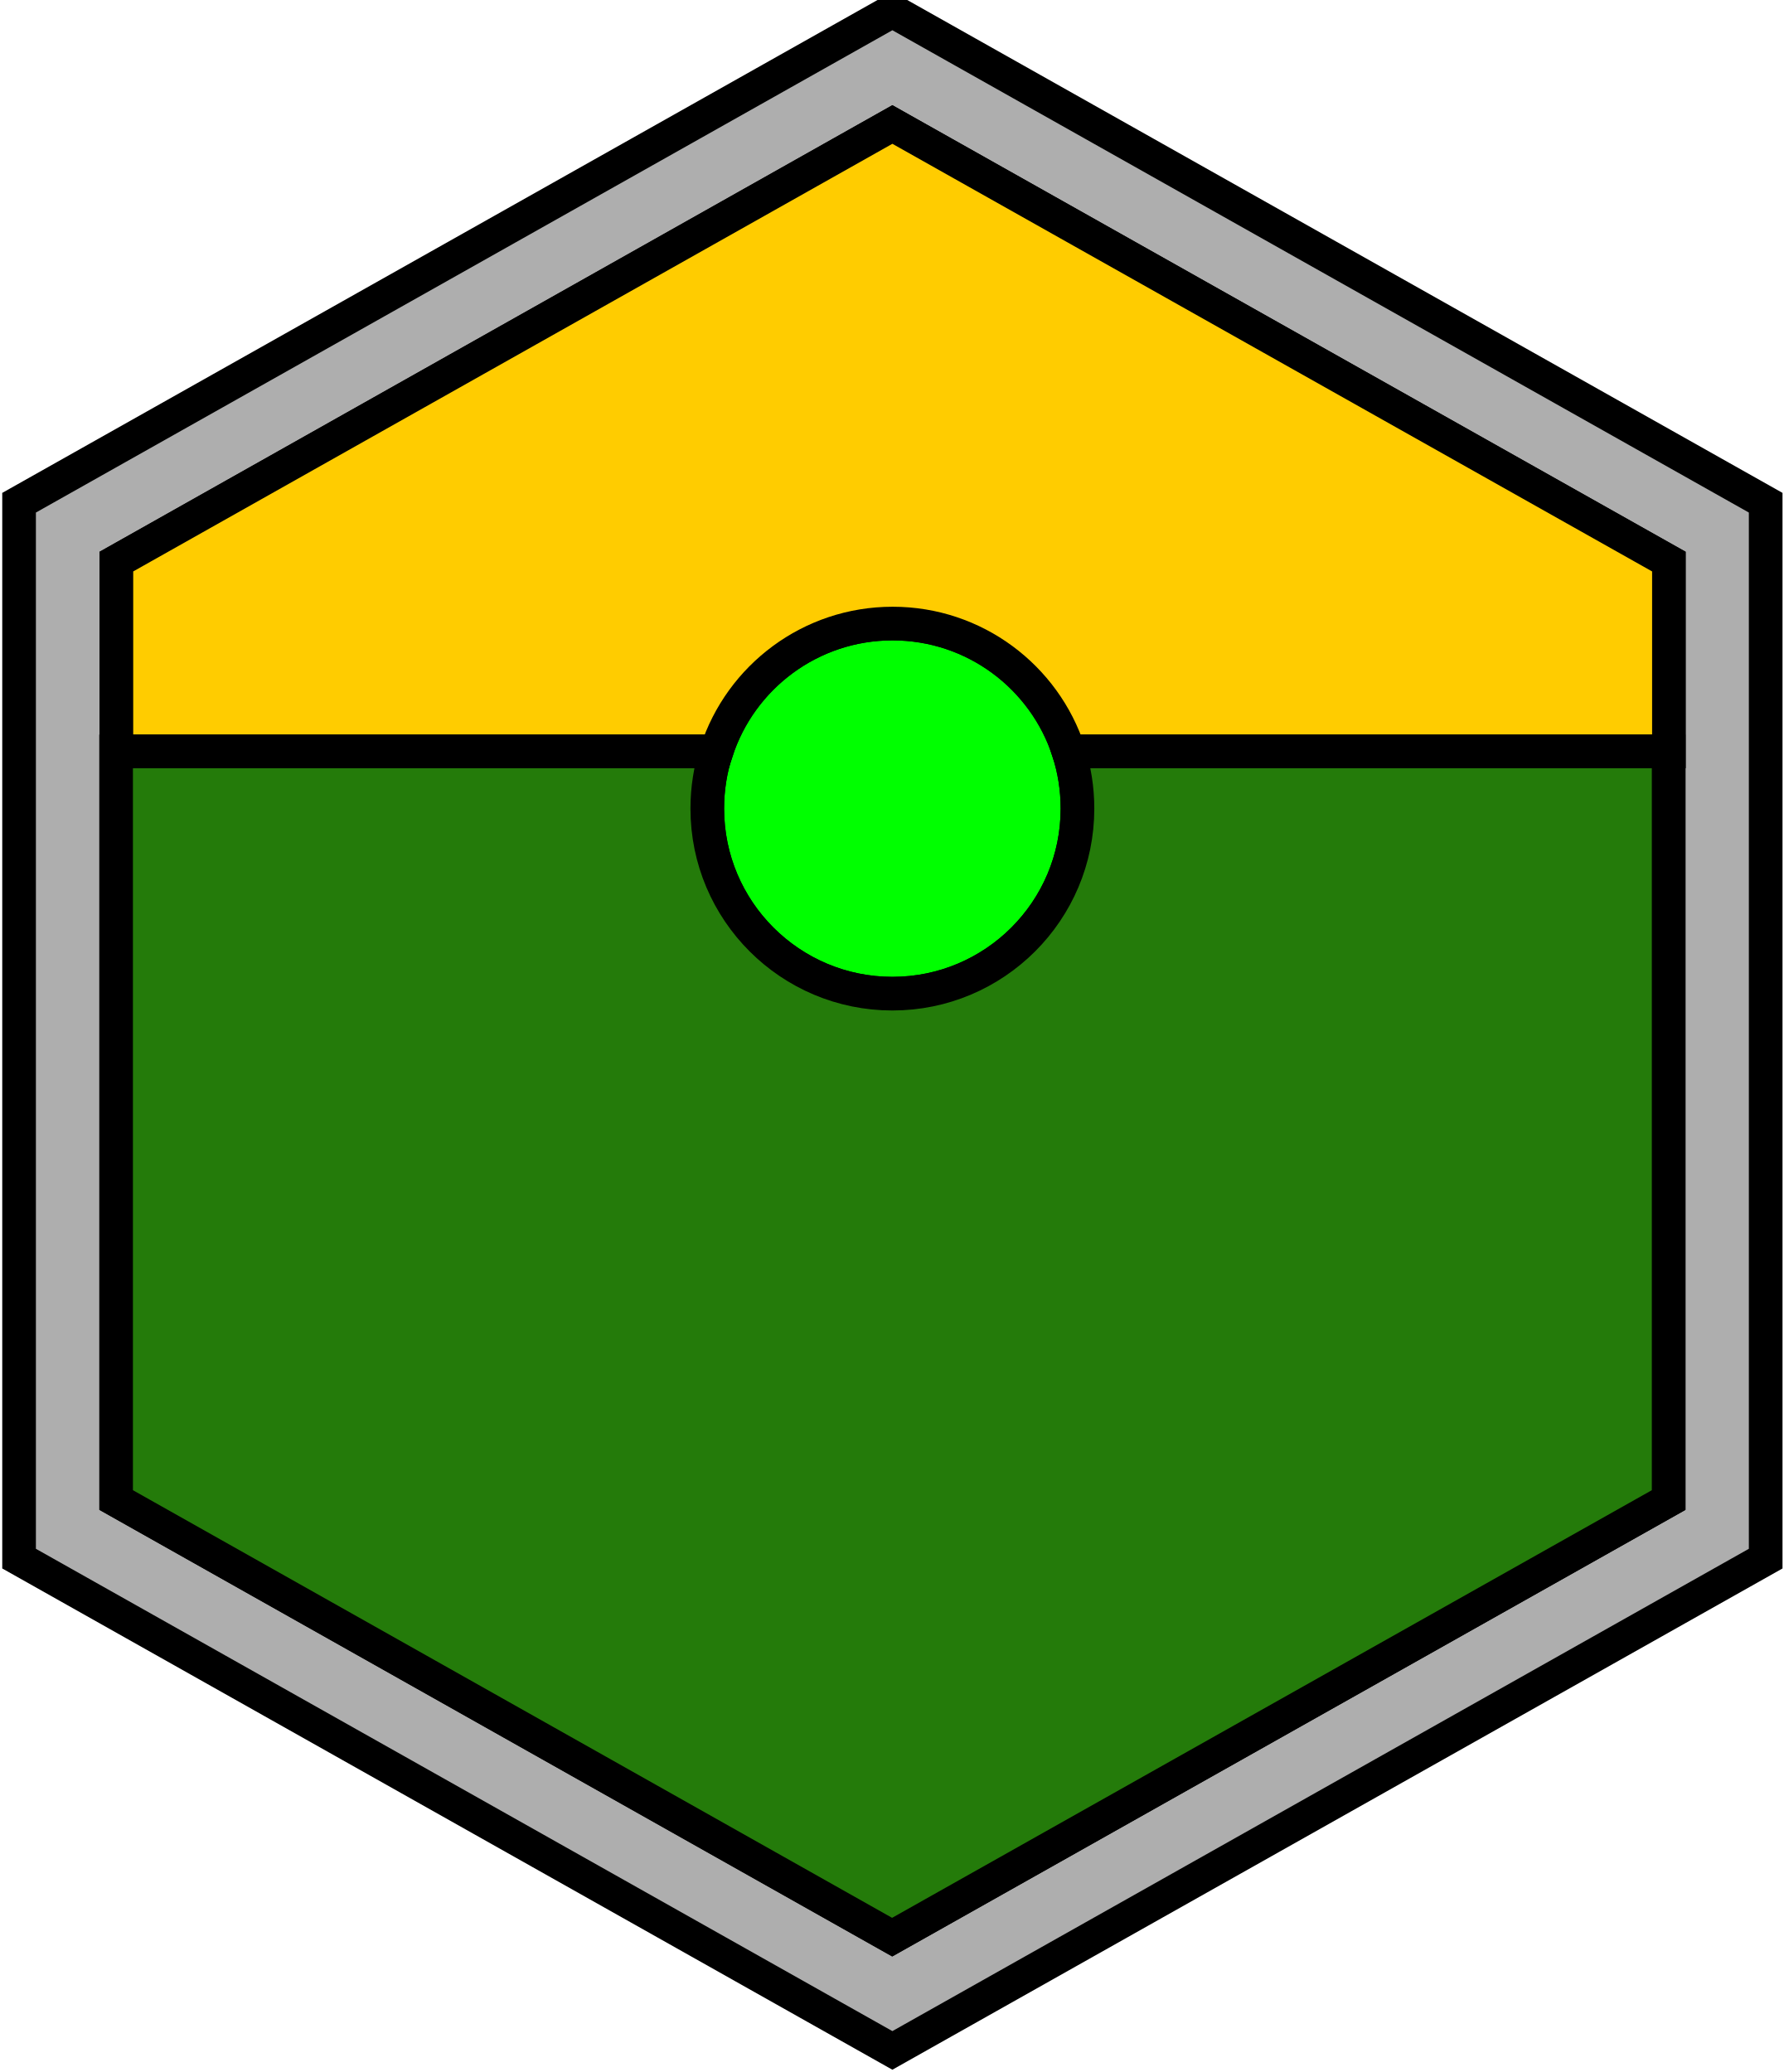
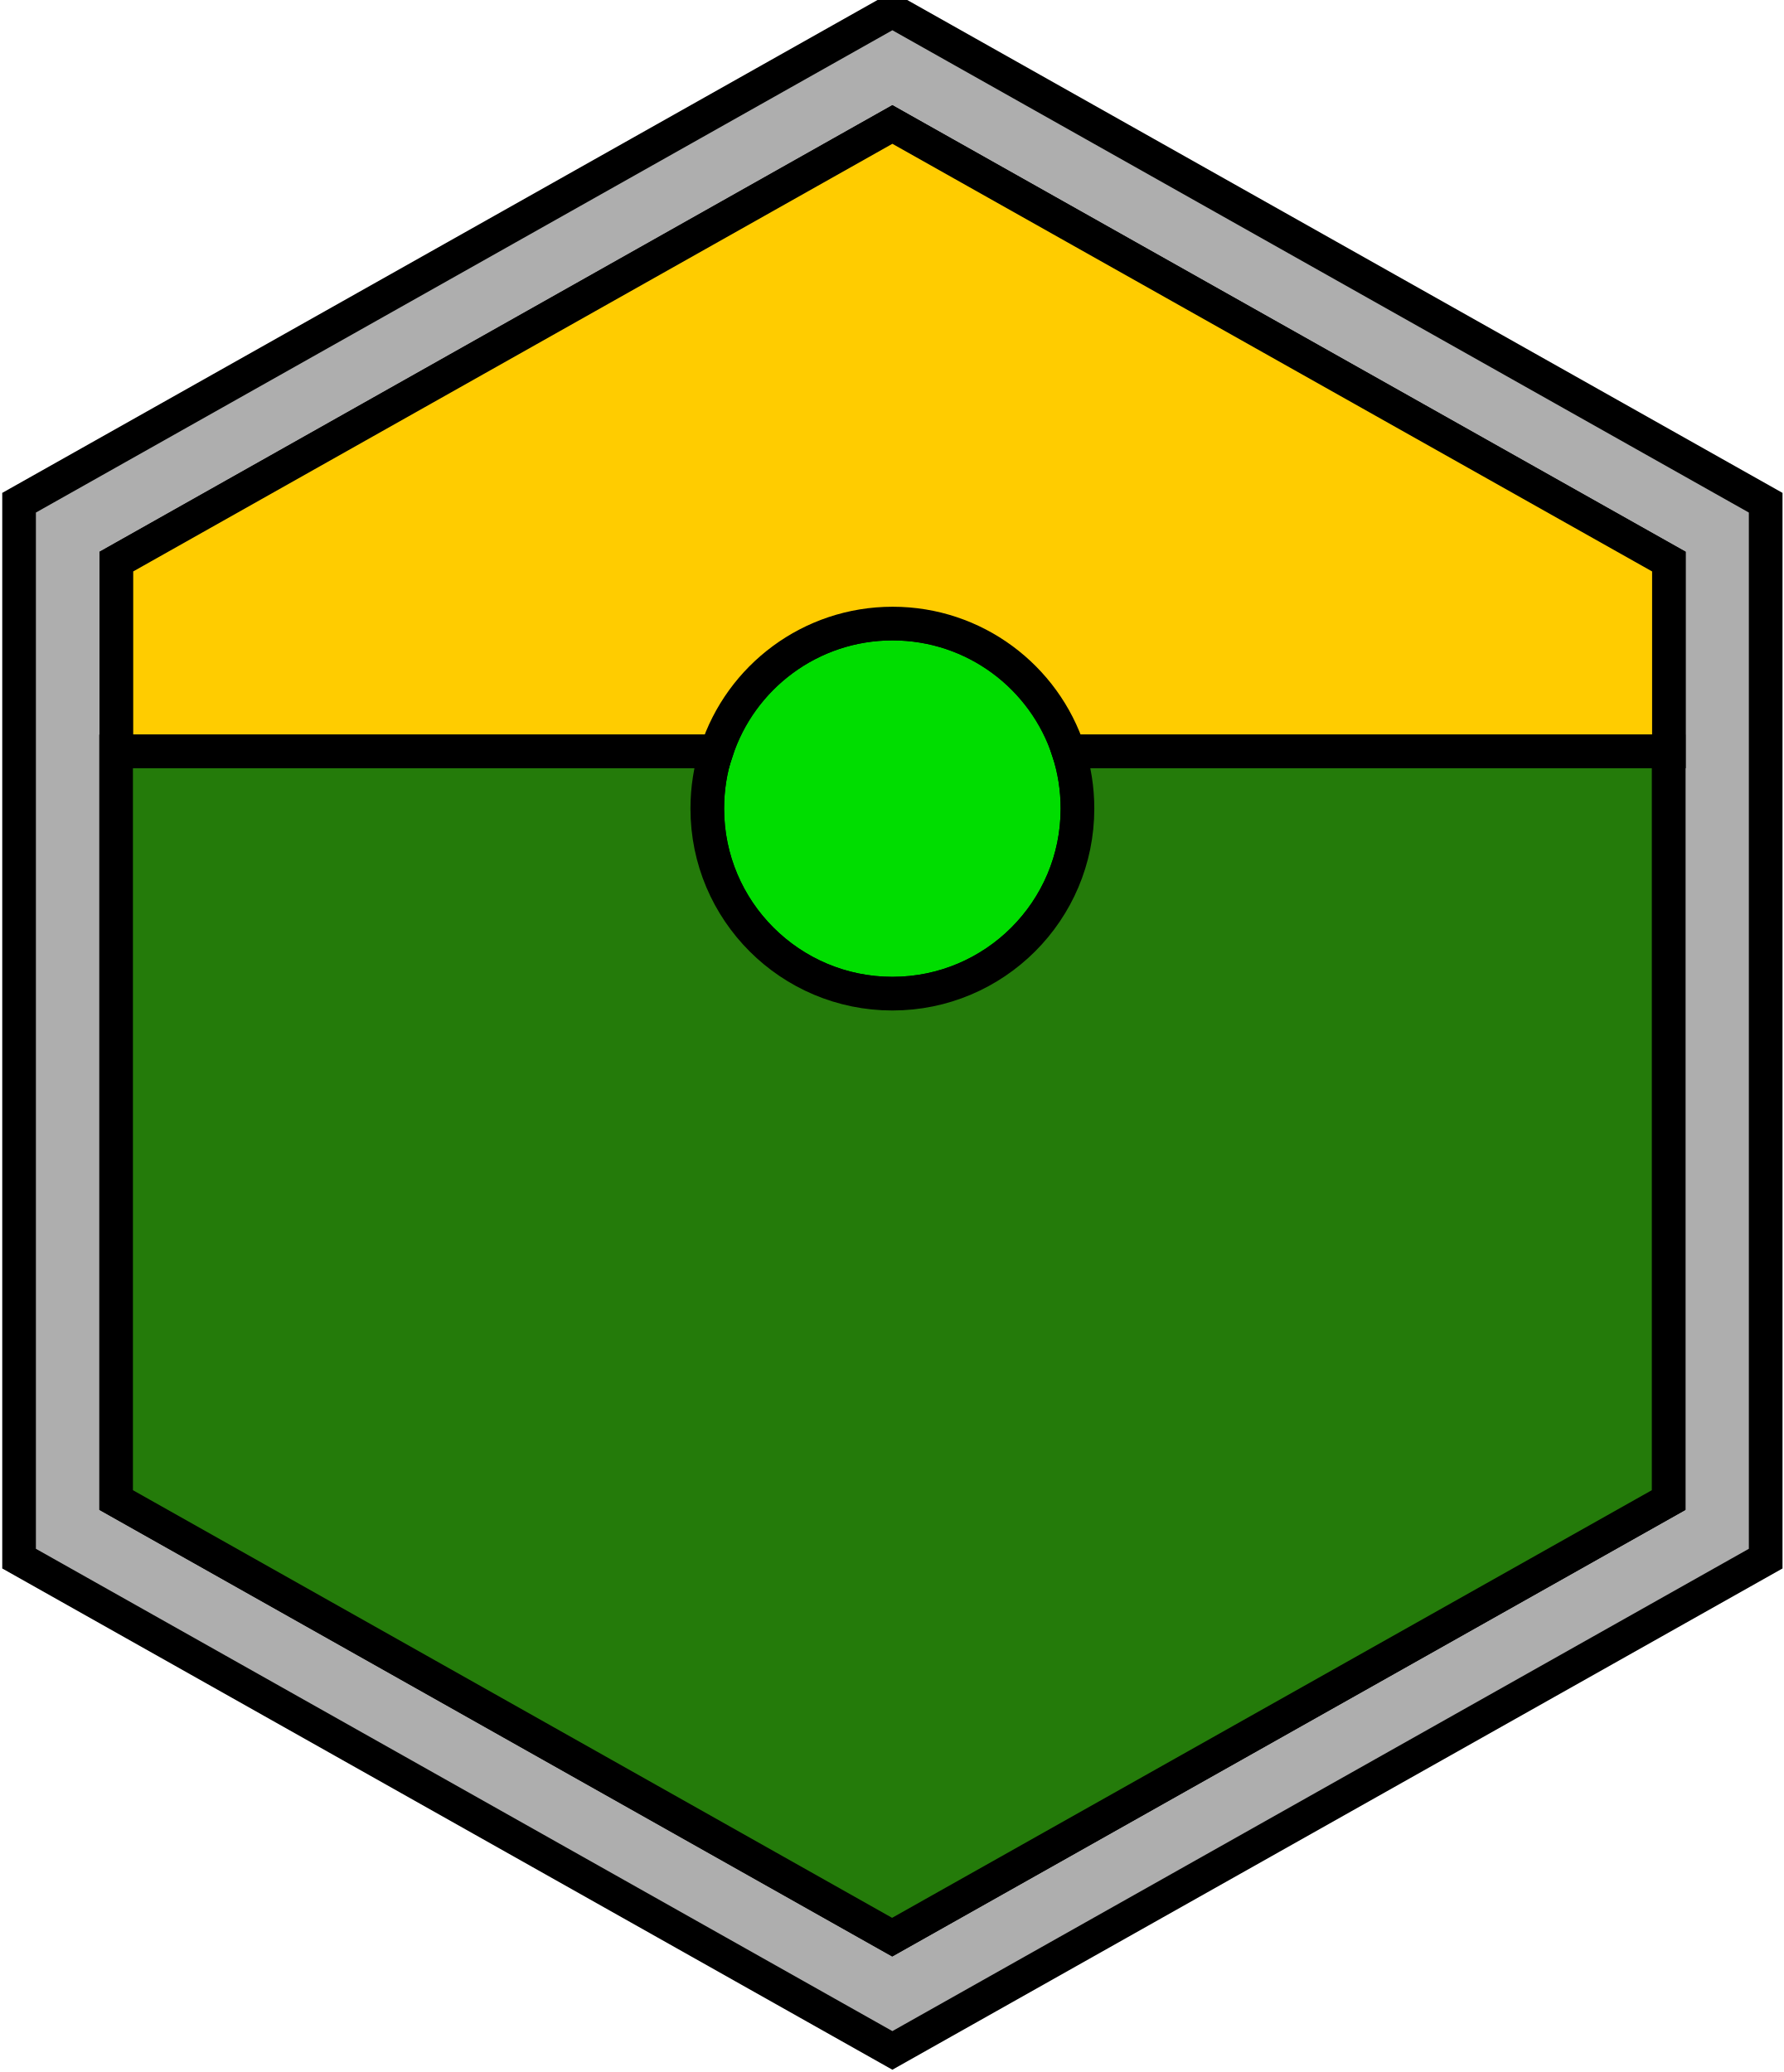
<svg xmlns="http://www.w3.org/2000/svg" width="636" height="739" viewBox="0 0 636 739" fill="none">
  <path d="M318.2 3.9L6.8 179.3V255.5V555.9L318.2 731.3L629.6 555.9V255.5V179.3L318.2 3.9ZM595 268V535L318.2 690.9L41.5 535V268V200.3L318.2 44.4L595 200.3V268Z" fill="#AEAEAE" stroke="black" stroke-width="12" stroke-miterlimit="10" />
-   <path d="M318.2 354.4C354.6 354.4 384.2 324.9 384.2 288.4C384.2 281.3 383.1 274.4 381 268C372.4 241.5 347.5 222.4 318.2 222.4C288.9 222.4 264 241.5 255.4 268C253.3 274.4 252.2 281.3 252.2 288.4C252.2 324.8 281.8 354.4 318.2 354.4Z" fill="#00FF00" stroke="black" stroke-width="12" stroke-miterlimit="10" />
+   <path d="M318.2 354.4C354.6 354.4 384.2 324.9 384.2 288.4C384.2 281.3 383.1 274.4 381 268C372.4 241.5 347.5 222.4 318.2 222.4C288.9 222.4 264 241.5 255.4 268C253.3 274.4 252.2 281.3 252.2 288.4C252.2 324.8 281.8 354.4 318.2 354.4Z" fill="#00dd00" stroke="black" stroke-width="12" stroke-miterlimit="10" />
  <path d="M41.5 200.3V268H255.5C264.1 241.5 289 222.4 318.3 222.4C347.6 222.4 372.5 241.5 381.1 268H595.1V200.3L318.2 44.4L41.5 200.3Z" fill="#FFCC00" stroke="black" stroke-width="12" stroke-miterlimit="10" />
  <path d="M384.2 288.4C384.2 324.9 354.6 354.4 318.2 354.4C281.8 354.4 252.2 324.9 252.2 288.4C252.2 281.3 253.3 274.4 255.4 268H41.4V535L318.1 690.9L595 535V268H381C383.1 274.4 384.2 281.3 384.2 288.4Z" fill="#247B0A" stroke="black" stroke-width="12" stroke-miterlimit="10" />
</svg>
